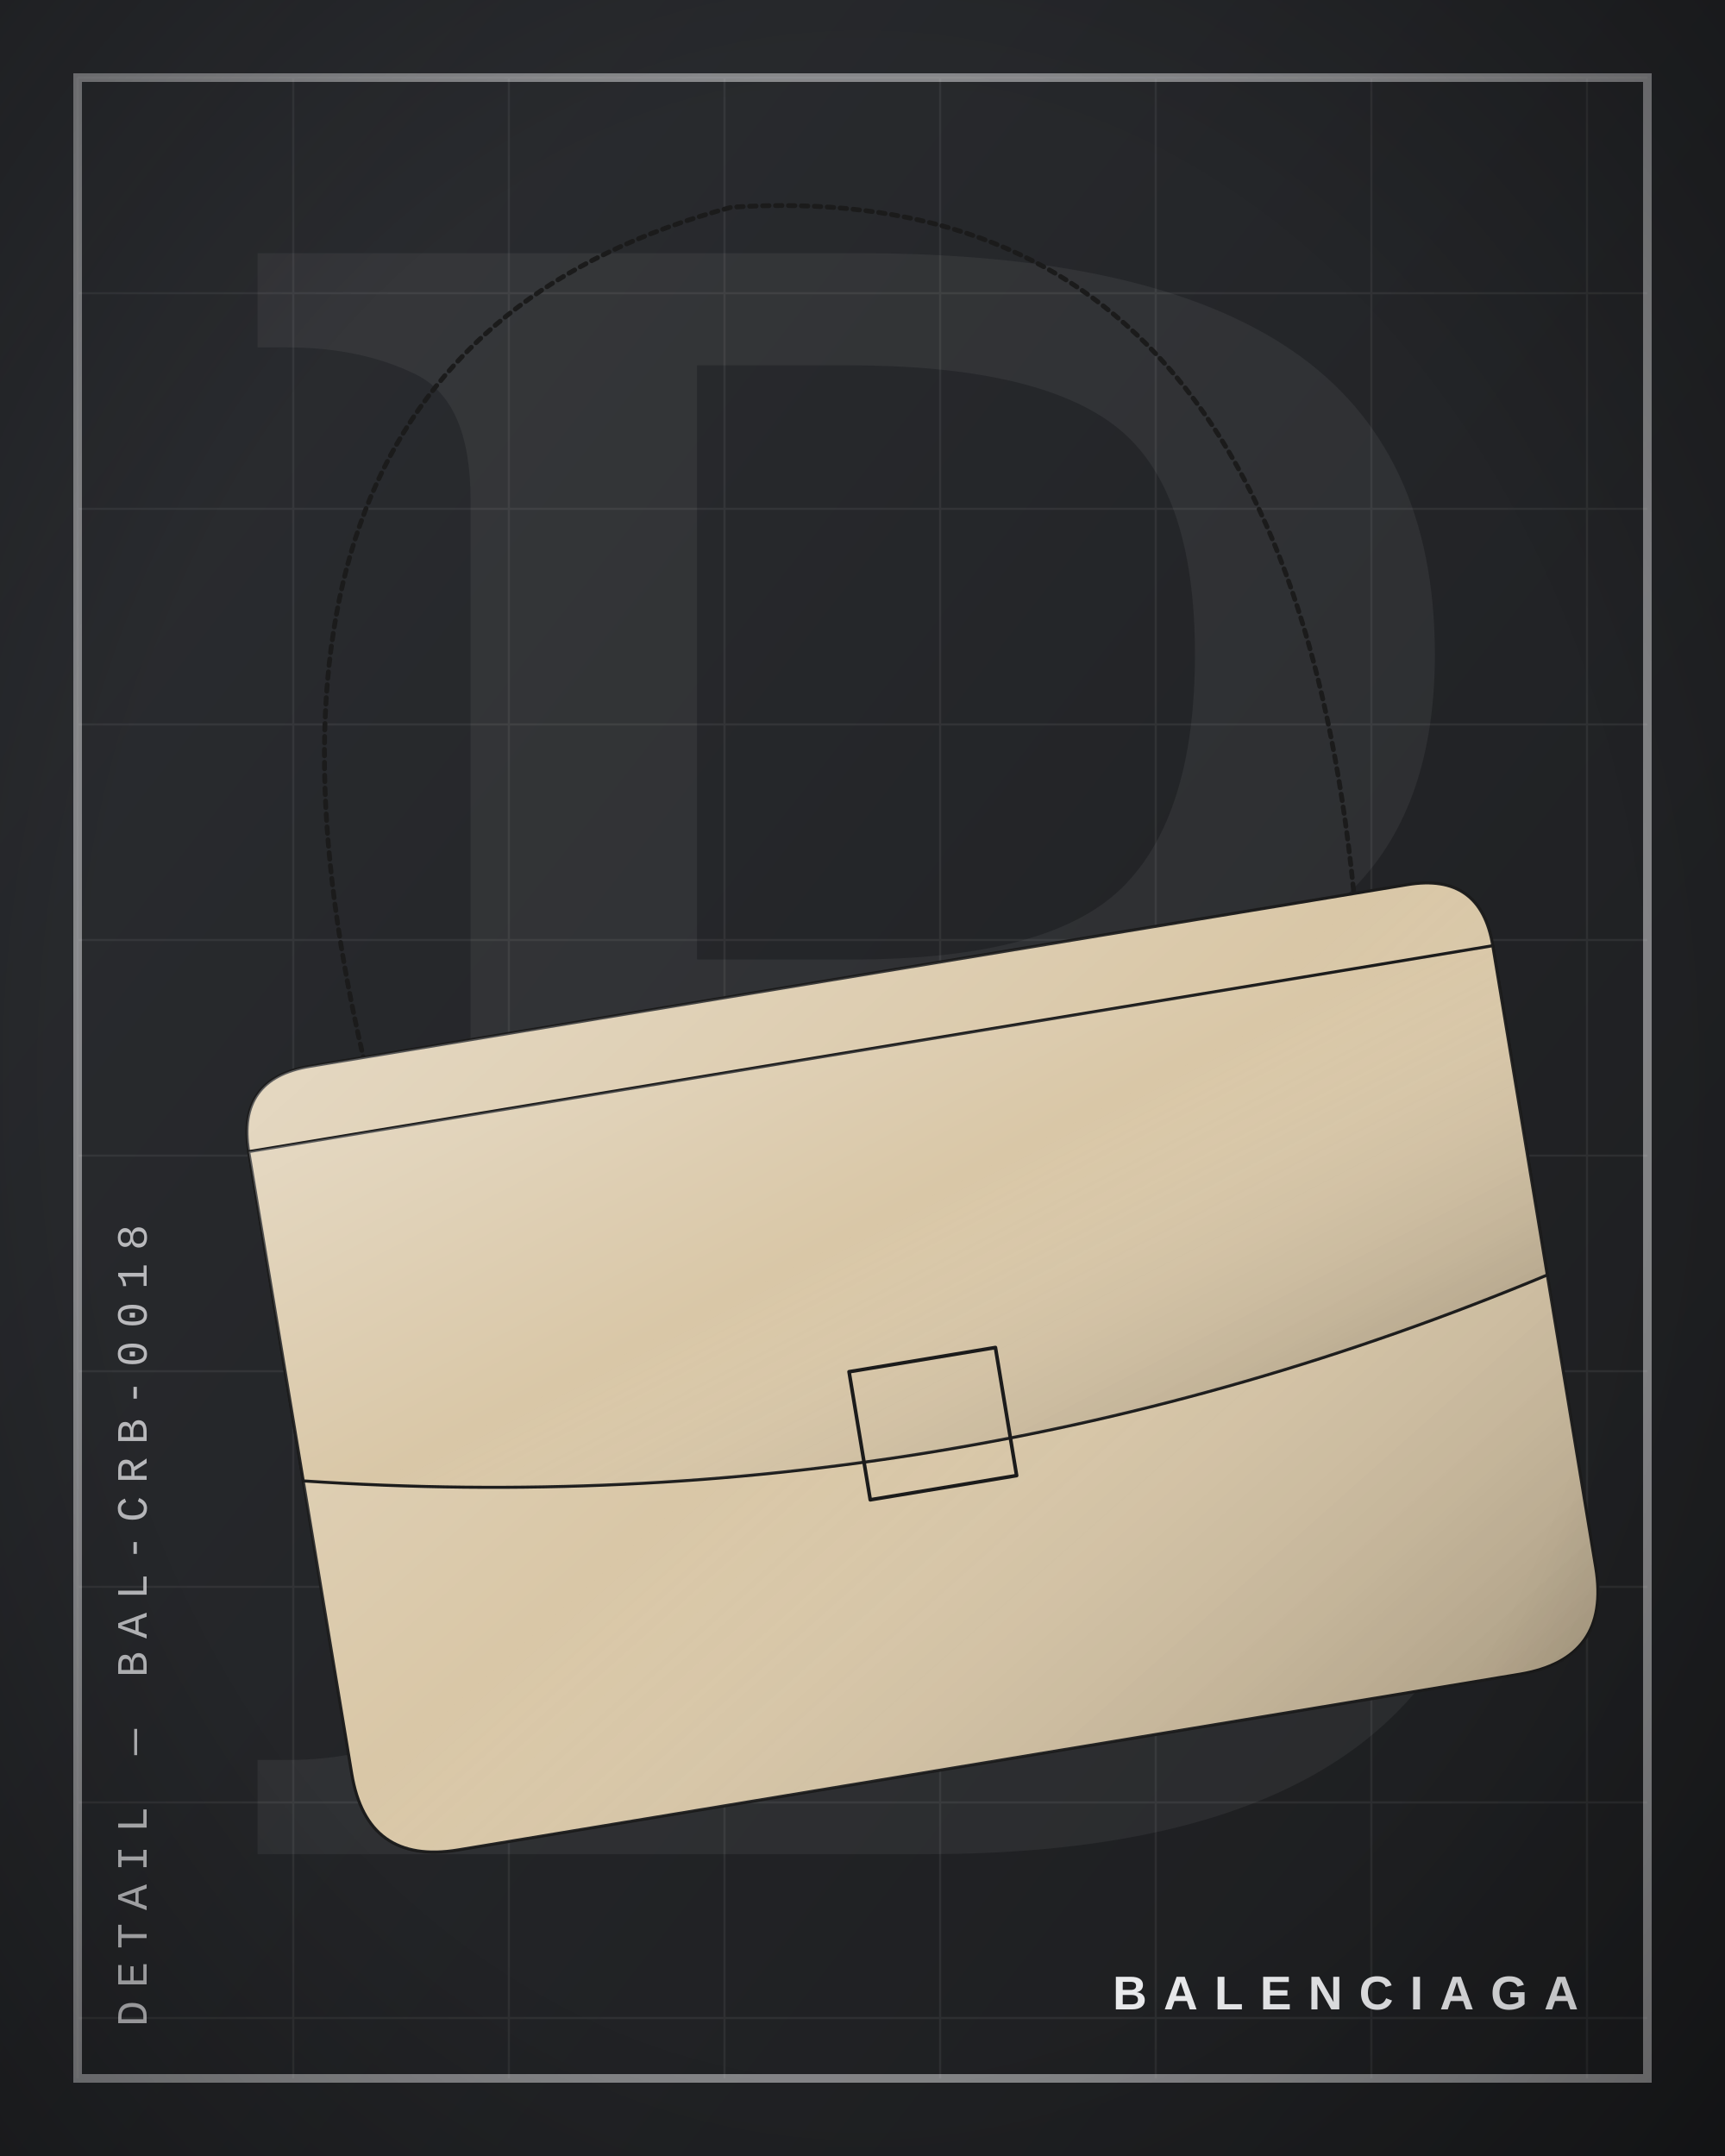
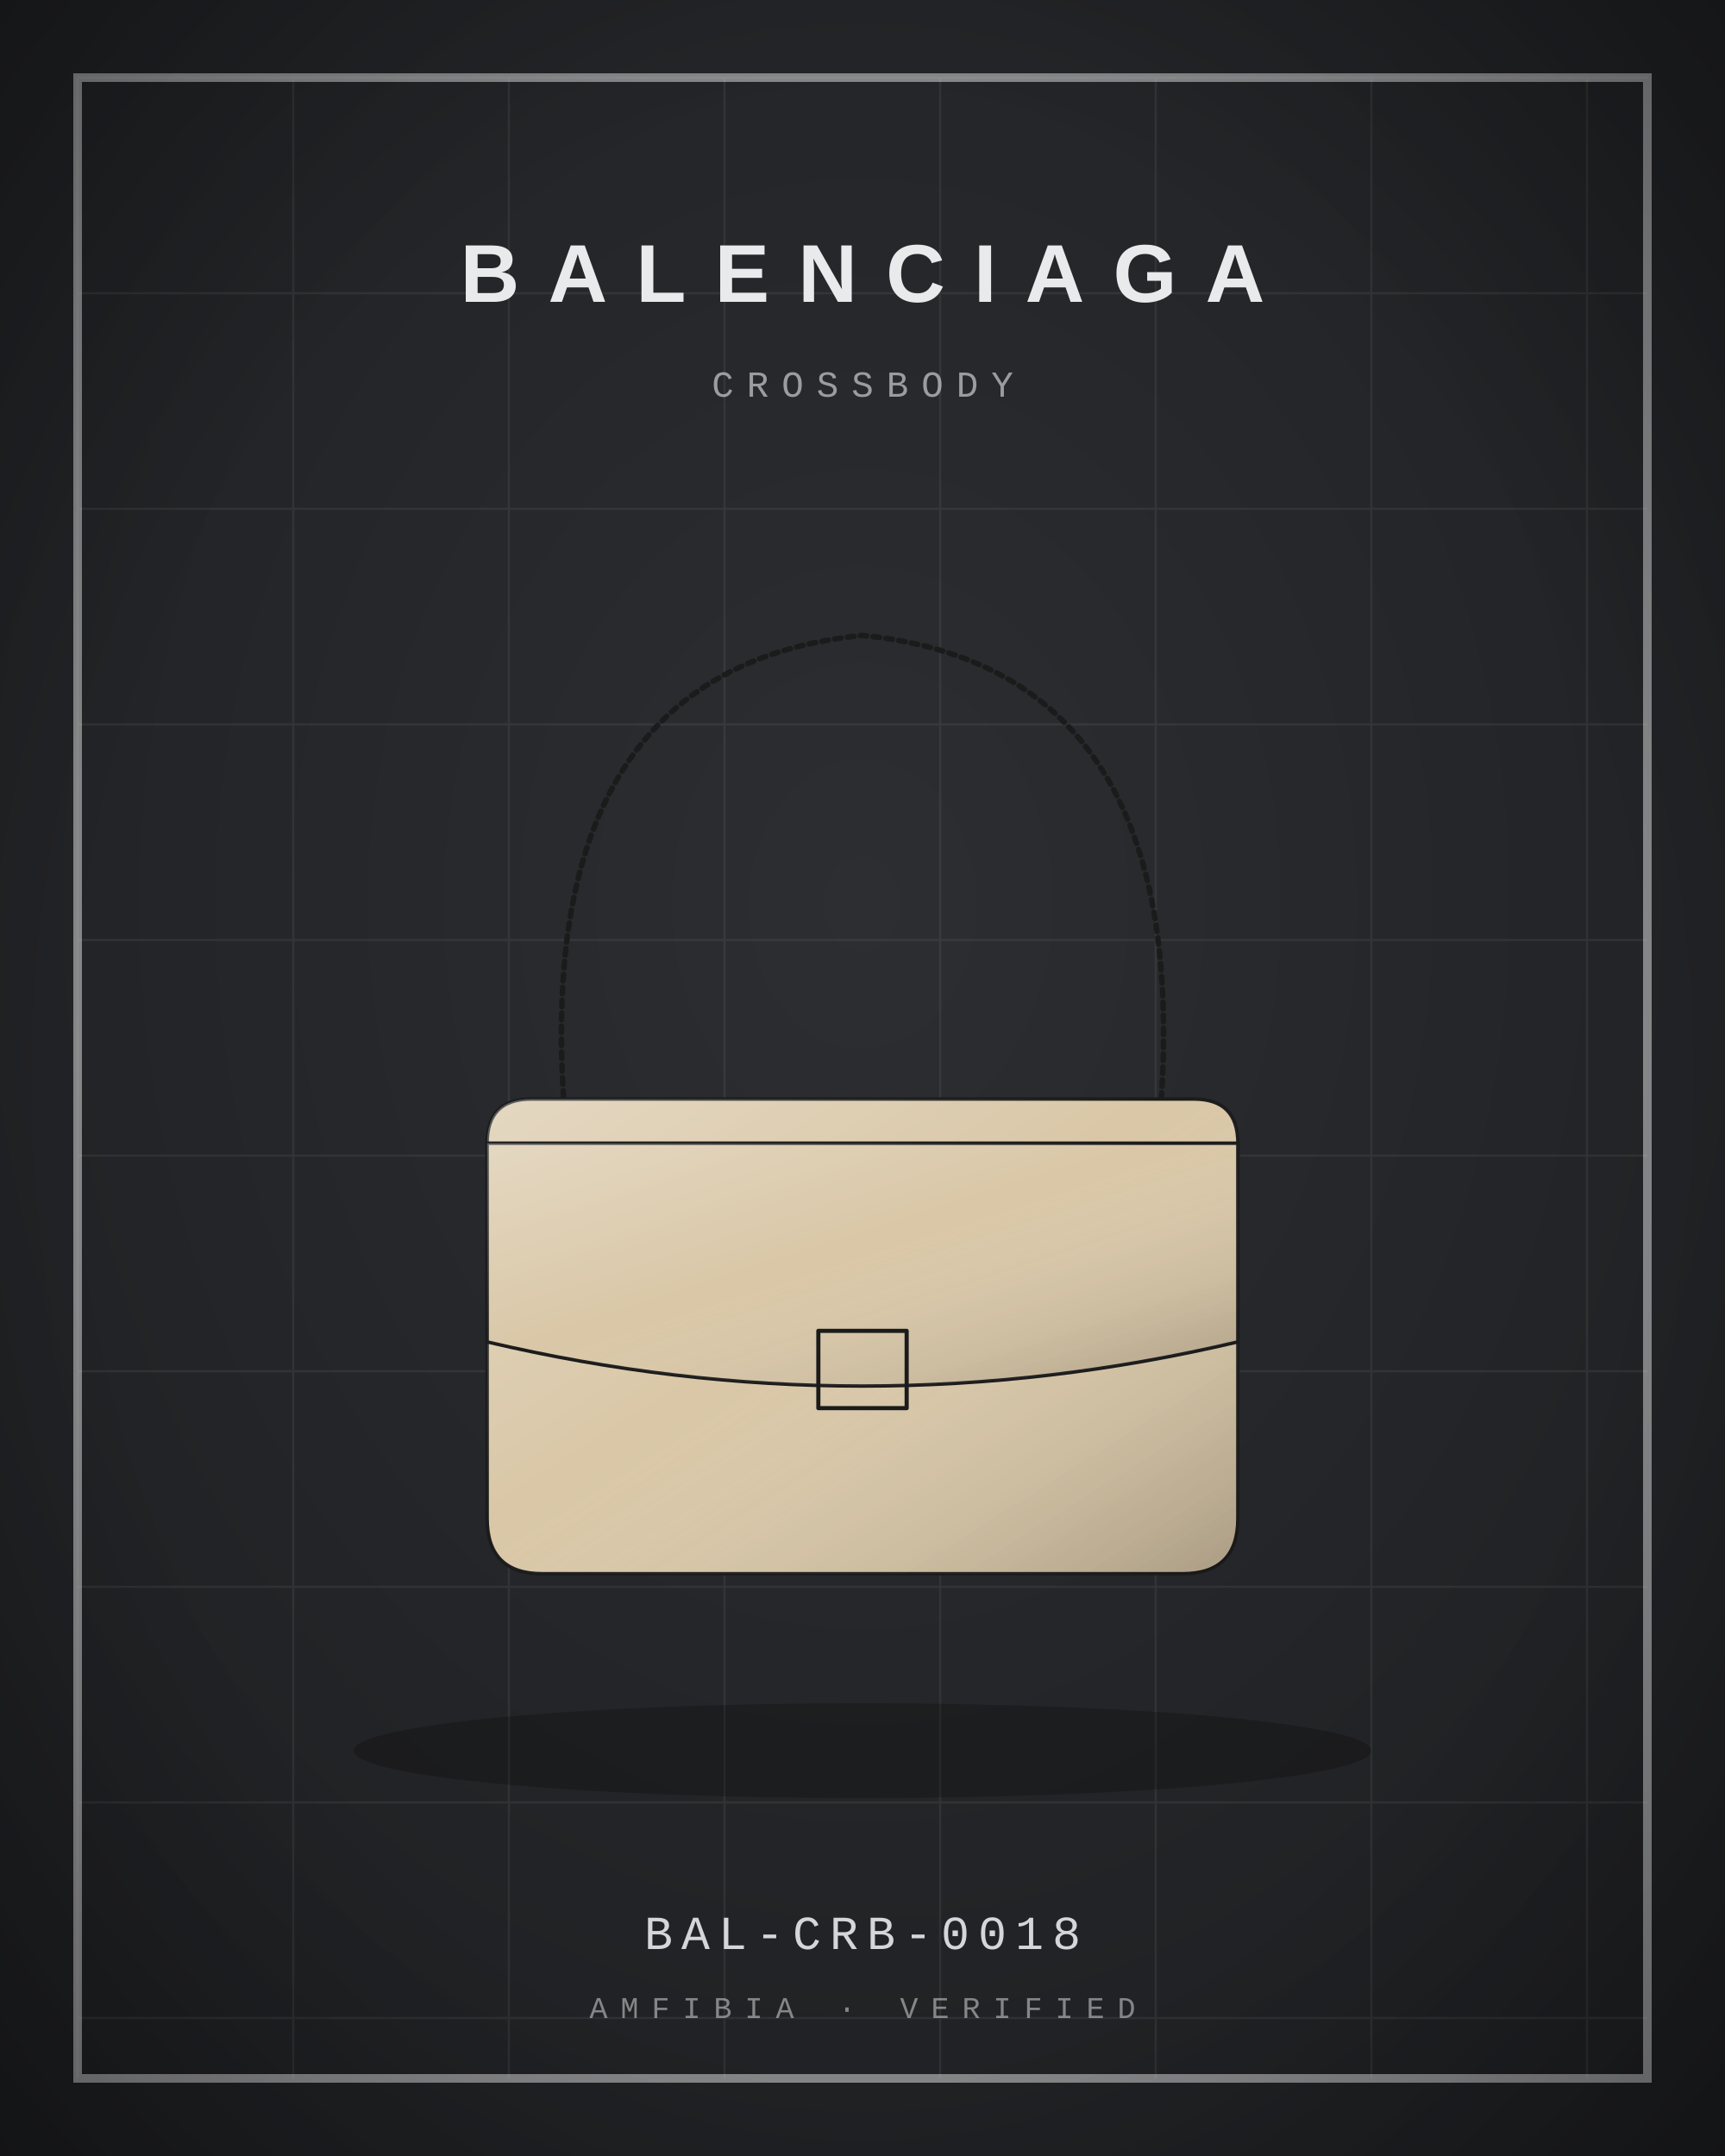
<svg xmlns="http://www.w3.org/2000/svg" viewBox="0 0 400 500" width="800" height="1000">
  <defs>
    <radialGradient id="bg" cx="50%" cy="42%" r="80%">
      <stop offset="0" stop-color="#2C2E32" />
      <stop offset="1" stop-color="#1B1C1E" />
    </radialGradient>
    <linearGradient id="bgd" x1="0" y1="0" x2="1" y2="1">
      <stop offset="0" stop-color="#2C2E32" />
      <stop offset="1" stop-color="#1B1C1E" />
    </linearGradient>
    <linearGradient id="sheen" x1="0" y1="0" x2="1" y2="1">
      <stop offset="0" stop-color="#fff" stop-opacity=".30" />
      <stop offset=".45" stop-color="#fff" stop-opacity="0" />
      <stop offset="1" stop-color="#000" stop-opacity=".22" />
    </linearGradient>
    <linearGradient id="multi" x1="0" y1="0" x2="1" y2="1">
      <stop offset="0" stop-color="#B3122E" />
      <stop offset=".35" stop-color="#C9A227" />
      <stop offset=".7" stop-color="#2F5D46" />
      <stop offset="1" stop-color="#3557A0" />
    </linearGradient>
    <radialGradient id="vig" cx="50%" cy="50%" r="75%">
      <stop offset=".6" stop-color="#000" stop-opacity="0" />
      <stop offset="1" stop-color="#000" stop-opacity=".35" />
    </radialGradient>
  </defs>
-   <rect width="400" height="500" fill="url(#bgd)" />
-   <text x="210" y="430" text-anchor="middle" font-family="Georgia, serif" font-size="520" fill="#E9EAEC" opacity="0.06">B</text>
+   <rect width="400" height="500" fill="url(#bg)" />
  <path d="M18 18 L18 482 M68 18 L68 482 M118 18 L118 482 M168 18 L168 482 M218 18 L218 482 M268 18 L268 482 M318 18 L318 482 M368 18 L368 482 M18 18 L382 18 M18 68 L382 68 M18 118 L382 118 M18 168 L382 168 M18 218 L382 218 M18 268 L382 268 M18 318 L382 318 M18 368 L382 368 M18 418 L382 418 M18 468 L382 468 " stroke="#E9EAEC" stroke-width="0.5" opacity="0.07" />
  <rect x="18" y="18" width="364" height="464" fill="none" stroke="#E9EAEC" stroke-width="2" opacity="0.5" />
-   <g transform="rotate(-9.4 200 250) translate(-12 20) scale(2.15)">
-     <path d="M46 98 Q40 18 100 12 Q160 18 154 98" fill="none" stroke="#1B1B1B" stroke-width="2.24" stroke-dasharray="3 3" stroke-linejoin="round" stroke-linecap="round" vector-effect="non-scaling-stroke" />
-     <path d="M40 96 L160 96 Q168 96 168 104 L168 172 Q168 182 158 182 L42 182 Q32 182 32 172 L32 104 Q32 96 40 96 Z" fill="#D9C7A7" stroke="#1B1B1B" stroke-width="1.4" stroke-linejoin="round" stroke-linecap="round" vector-effect="non-scaling-stroke" />
+   <ellipse cx="200" cy="406" rx="118" ry="11" fill="#000" opacity="0.22" />
+   <g transform="translate(72 132) scale(1.28)">
+     <path d="M46 98 Q40 18 100 12 Q160 18 154 98" fill="none" stroke="#1B1B1B" stroke-width="2.56" stroke-dasharray="3 3" stroke-linejoin="round" stroke-linecap="round" vector-effect="non-scaling-stroke" />
+     <path d="M40 96 L160 96 Q168 96 168 104 L168 172 Q168 182 158 182 L42 182 Q32 182 32 172 L32 104 Q32 96 40 96 Z" fill="#D9C7A7" stroke="#1B1B1B" stroke-width="1.6" stroke-linejoin="round" stroke-linecap="round" vector-effect="non-scaling-stroke" />
    <path d="M40 96 L160 96 Q168 96 168 104 L168 172 Q168 182 158 182 L42 182 Q32 182 32 172 L32 104 Q32 96 40 96 Z" fill="url(#sheen)" stroke="none" />
-     <path d="M32 104 L168 104 L168 140 Q100 156 32 140 Z" fill="#D9C7A7" stroke="#1B1B1B" stroke-width="1.4" stroke-linejoin="round" stroke-linecap="round" vector-effect="non-scaling-stroke" />
+     <path d="M32 104 L168 104 L168 140 Q100 156 32 140 Z" fill="#D9C7A7" stroke="#1B1B1B" stroke-width="1.6" stroke-linejoin="round" stroke-linecap="round" vector-effect="non-scaling-stroke" />
    <path d="M32 104 L168 104 L168 140 Q100 156 32 140 Z" fill="url(#sheen)" stroke="none" />
-     <path d="M92 138 L108 138 L108 152 L92 152 Z" fill="none" stroke="#1B1B1B" stroke-width="1.68" stroke-linejoin="round" stroke-linecap="round" vector-effect="non-scaling-stroke" />
-   </g>
-   <g transform="translate(34 470) rotate(-90)">
-     <text x="0" y="0" text-anchor="start" font-family="'Courier New', Courier, monospace" font-size="10" letter-spacing="3" fill="#E9EAEC" opacity="0.75">DETAIL — BAL-CRB-0018</text>
+     <path d="M92 138 L108 138 L108 152 L92 152 Z" fill="none" stroke="#1B1B1B" stroke-width="1.92" stroke-linejoin="round" stroke-linecap="round" vector-effect="non-scaling-stroke" />
  </g>
  <g>
-     <text x="366" y="466" text-anchor="end" font-size="11" fill="#E9EAEC" font-family="Arial, Helvetica, sans-serif" font-weight="700" letter-spacing="3.85">BALENCIAGA</text>
+     <text x="200" y="70" text-anchor="middle" font-size="19" fill="#E9EAEC" font-family="Arial, Helvetica, sans-serif" font-weight="700" letter-spacing="6.65">BALENCIAGA</text>
  </g>
+   <text x="200" y="92" text-anchor="middle" font-family="'Courier New', Courier, monospace" font-size="8.5" letter-spacing="3" fill="#E9EAEC" opacity="0.6">CROSSBODY</text>
+   <text x="200" y="452" text-anchor="middle" font-family="'Courier New', Courier, monospace" font-size="11" letter-spacing="2" fill="#E9EAEC" opacity="0.9">BAL-CRB-0018</text>
+   <text x="200" y="468" text-anchor="middle" font-family="'Courier New', Courier, monospace" font-size="7" letter-spacing="3" fill="#E9EAEC" opacity="0.5">AMFIBIA · VERIFIED</text>
  <rect width="400" height="500" fill="url(#vig)" />
</svg>
